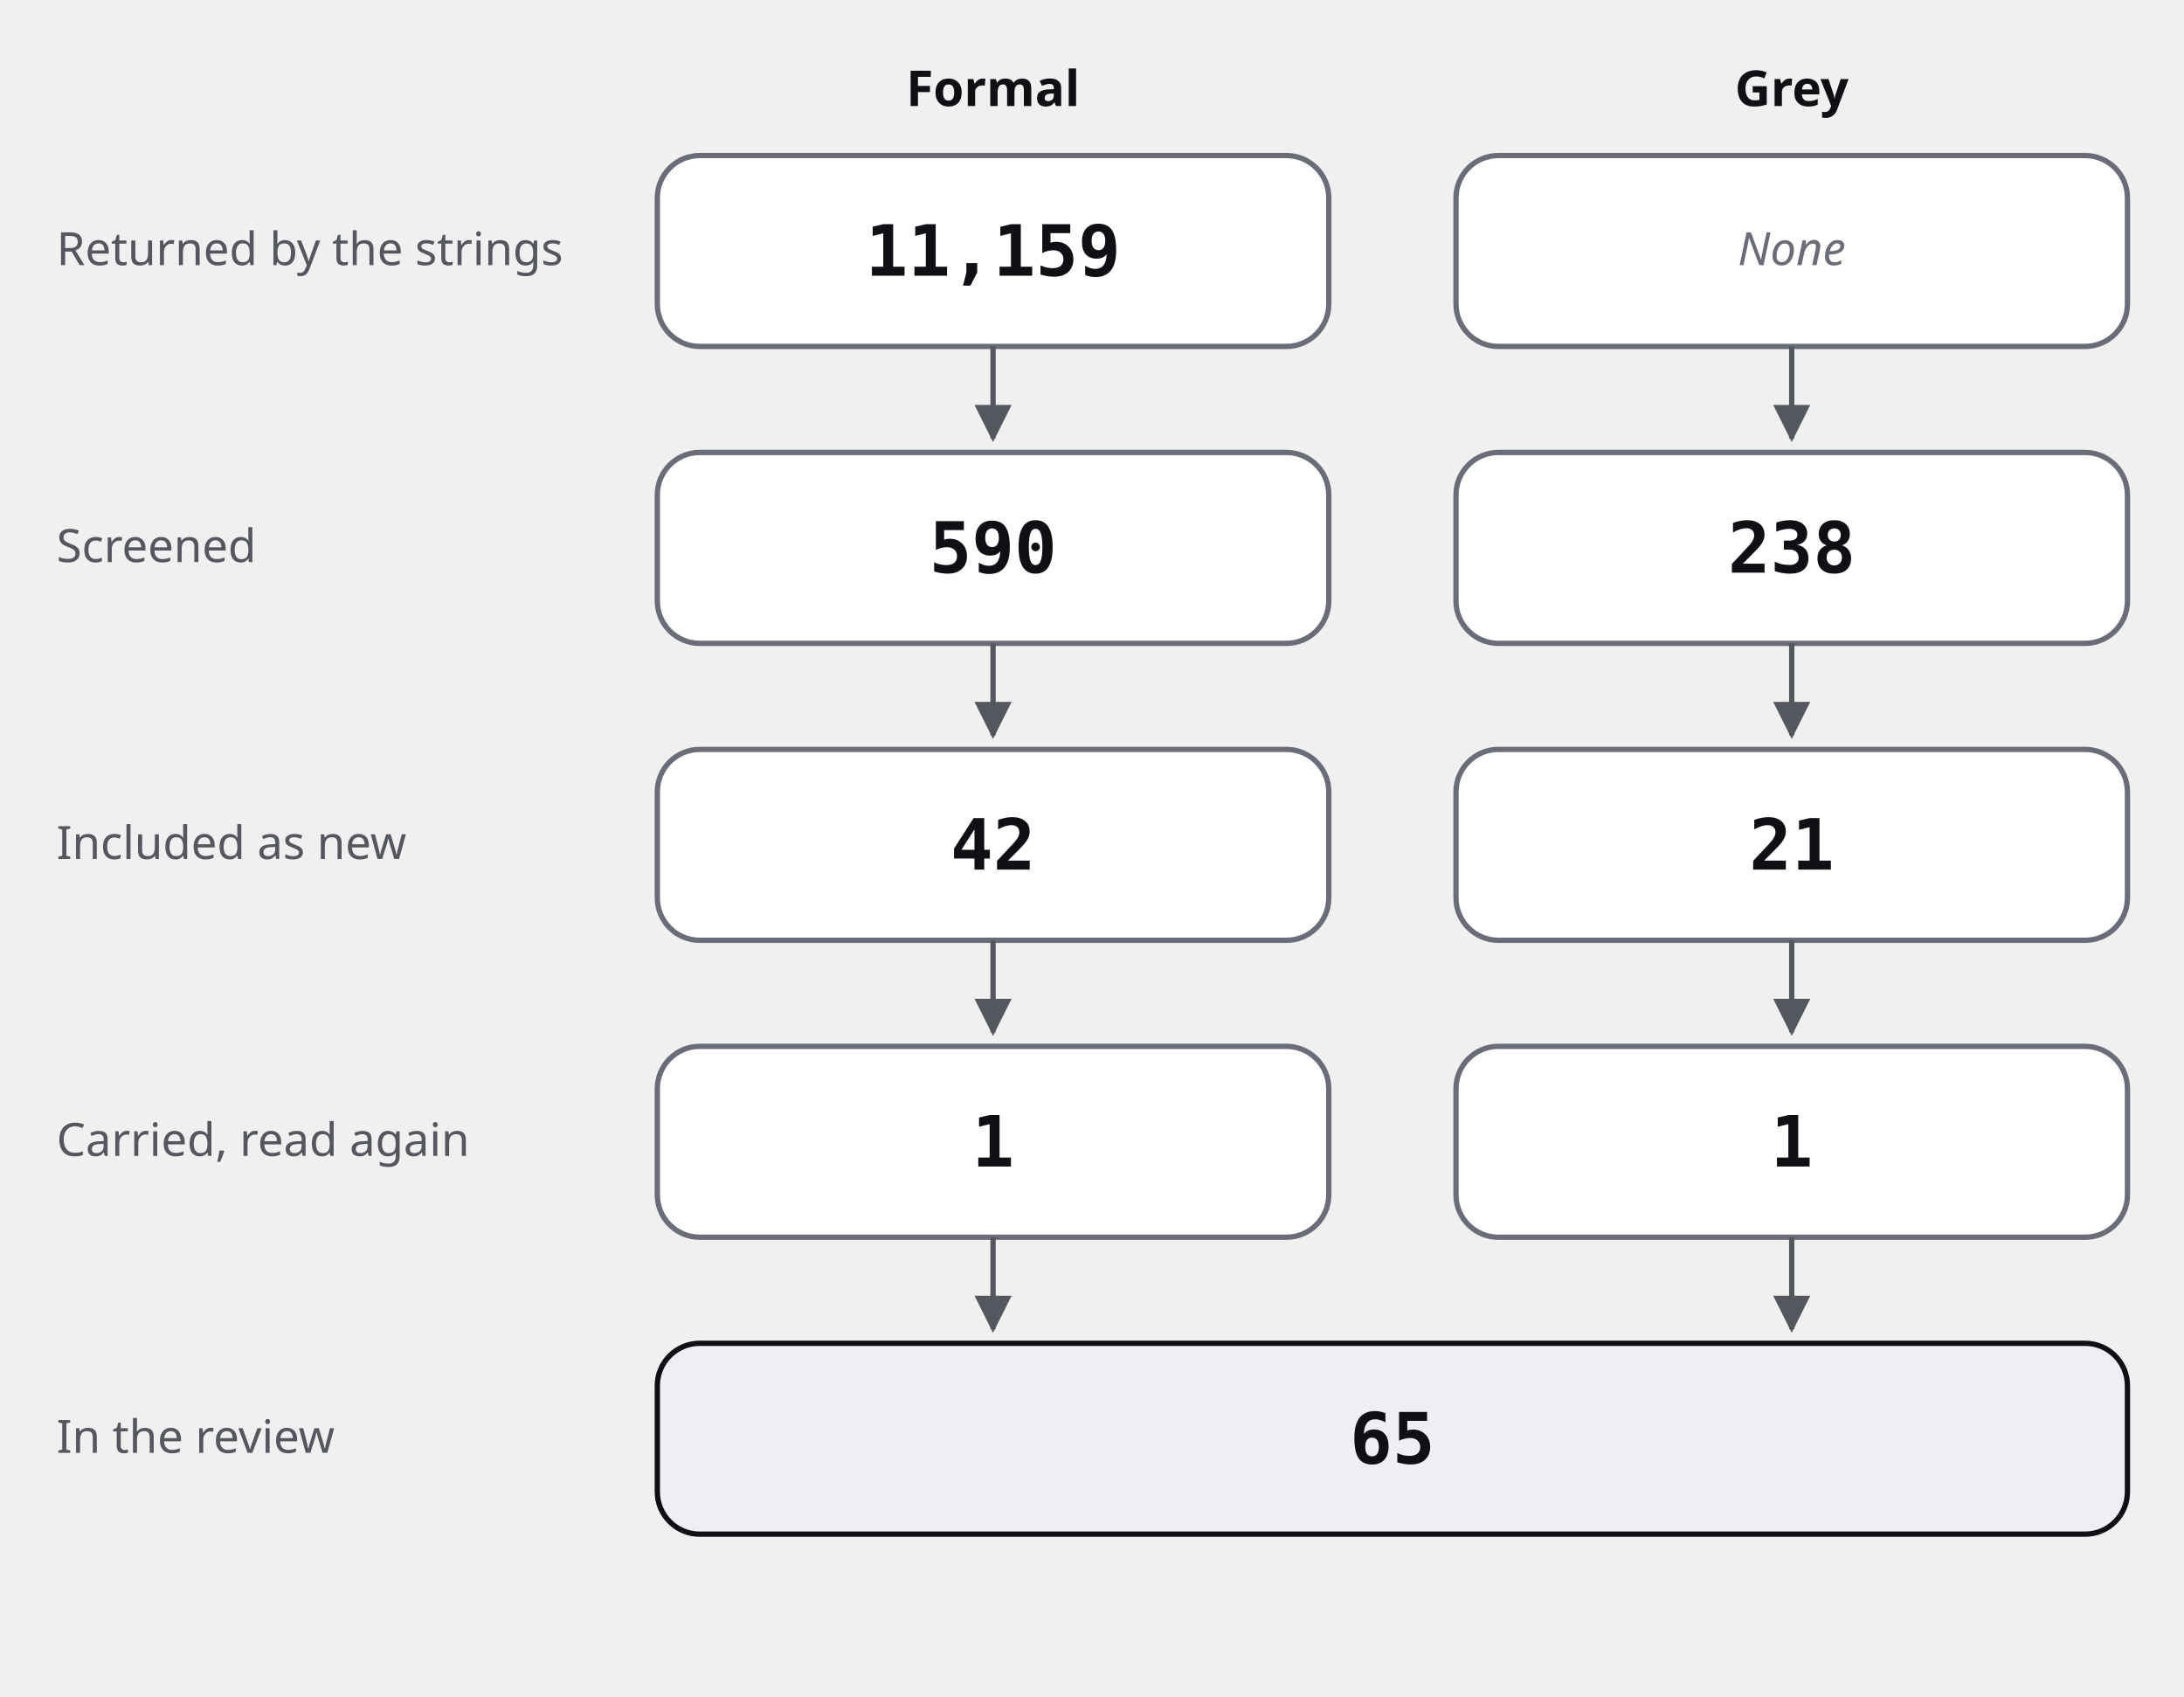
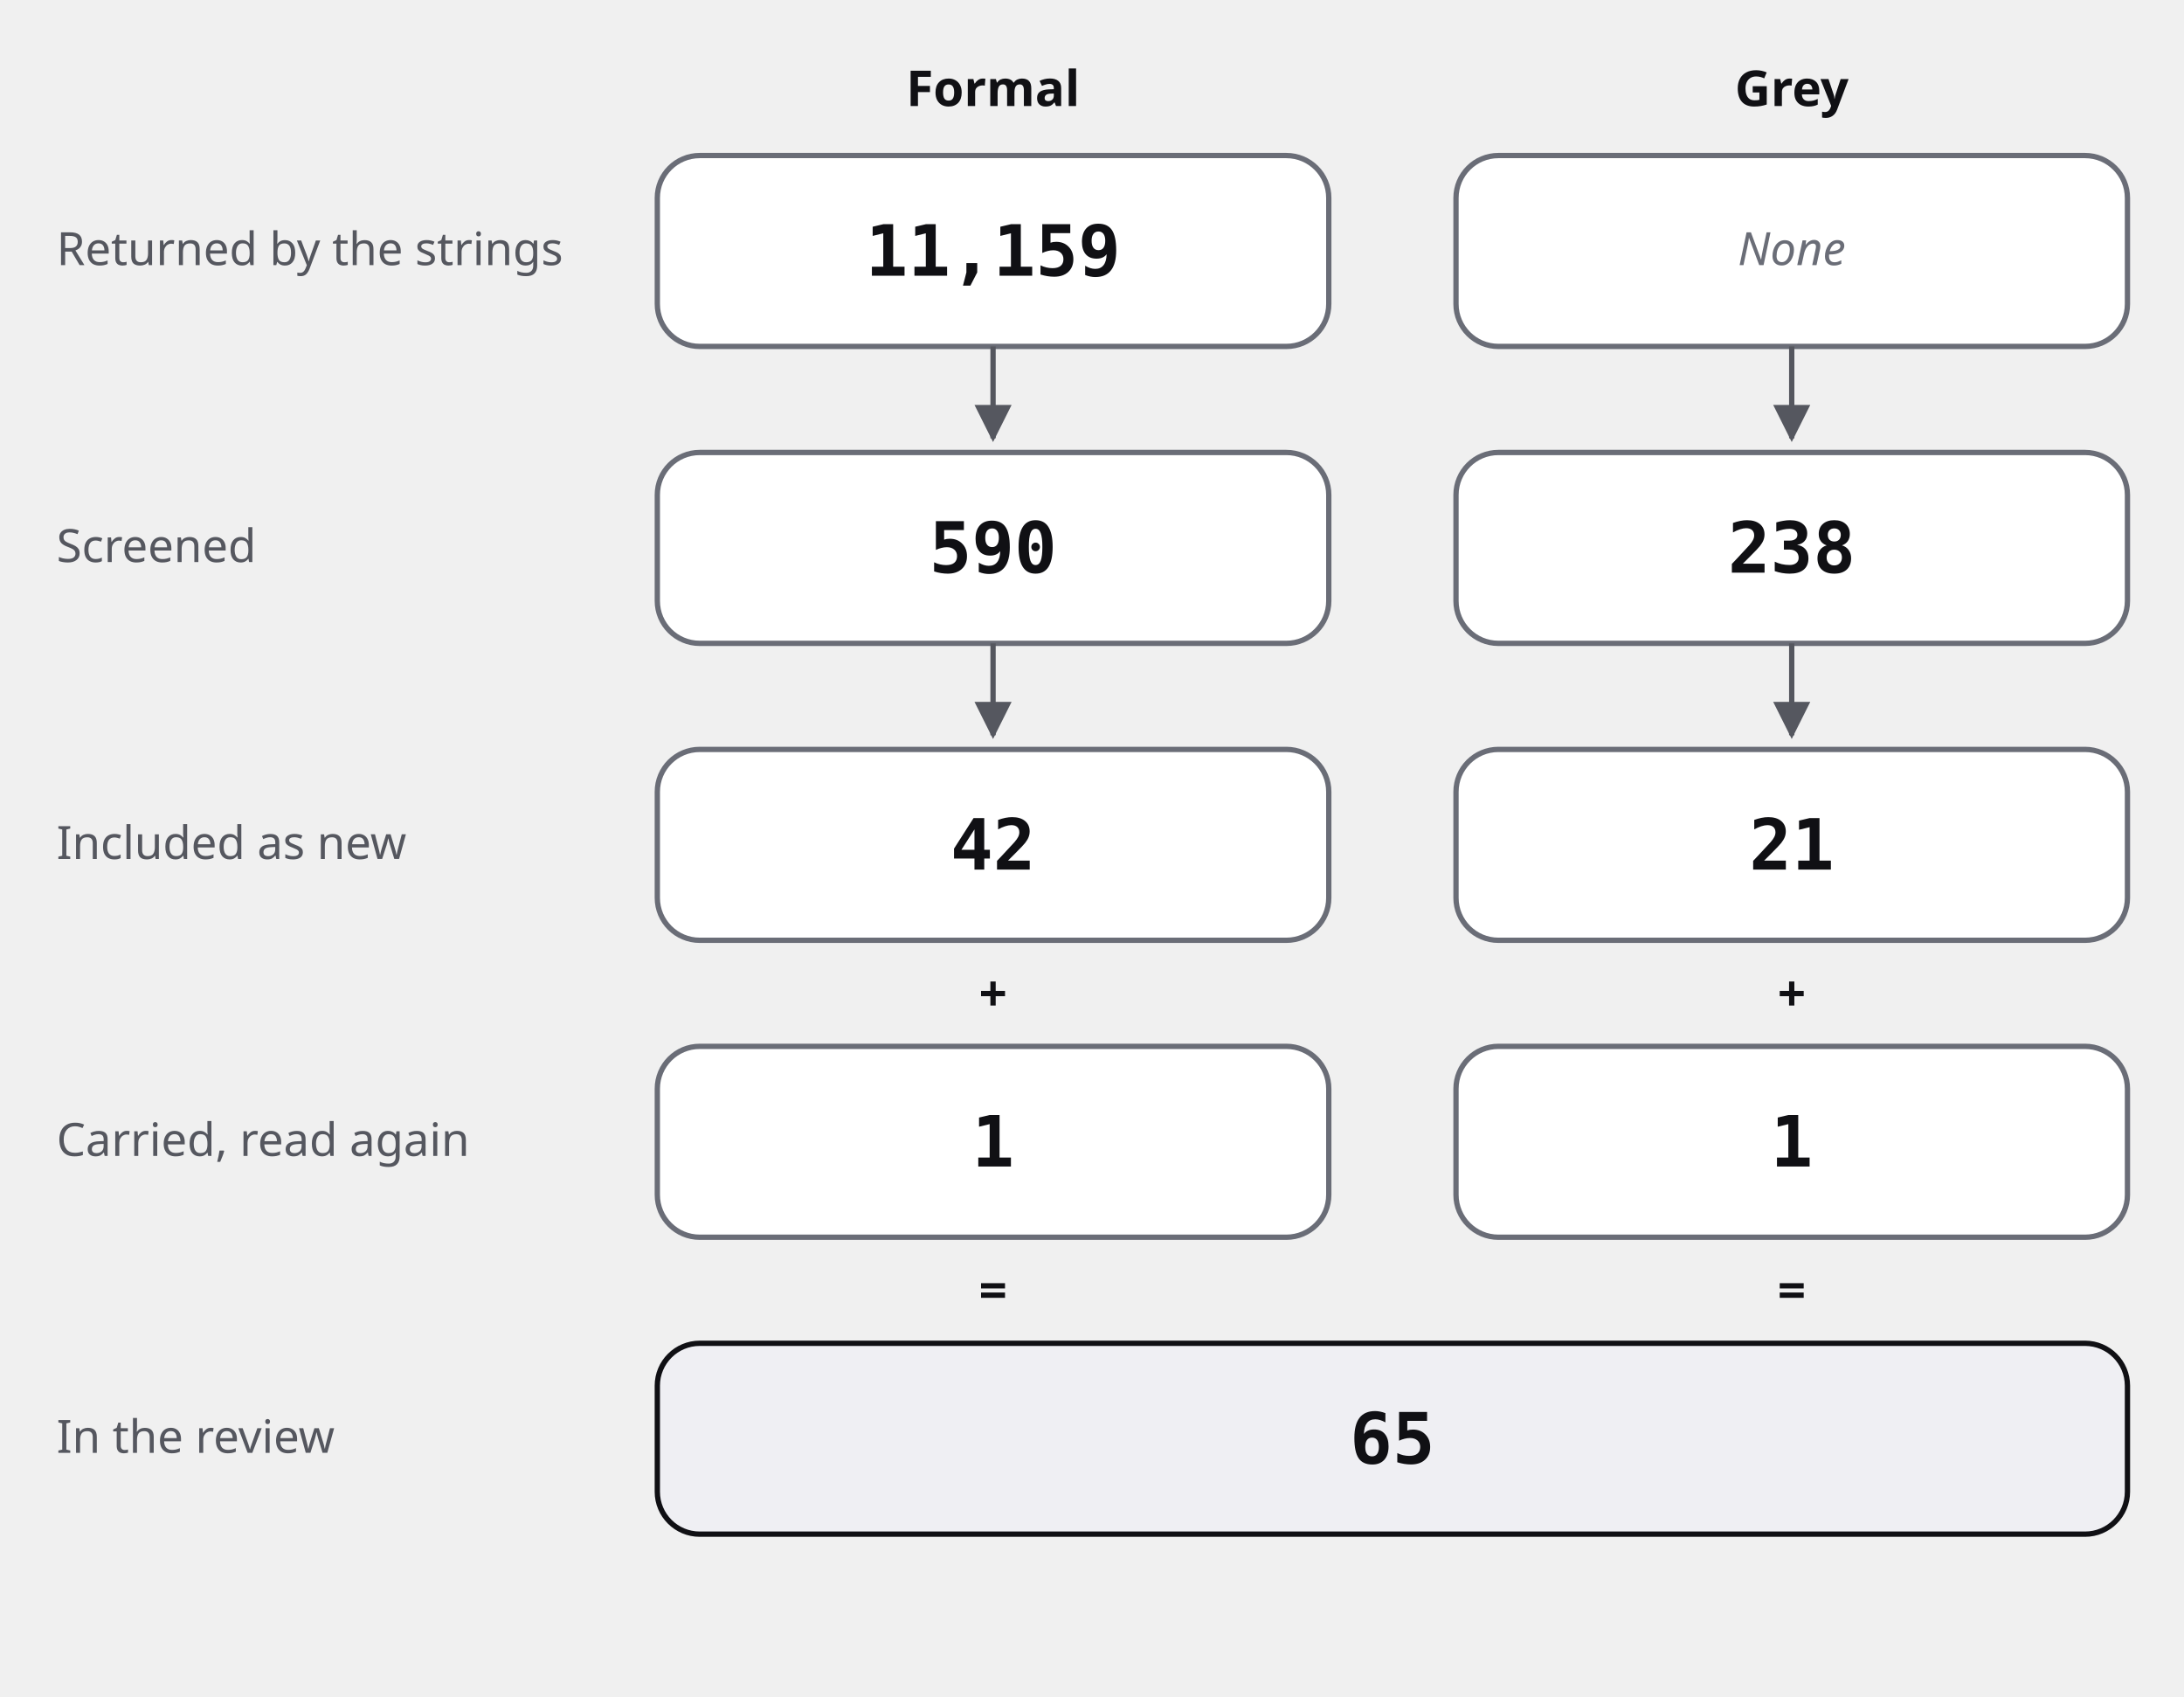
<svg xmlns="http://www.w3.org/2000/svg" viewBox="0 0 618 480" role="img" aria-labelledby="t d">
  <style>
  .box { fill: #FFFFFF; stroke: #6A6D77; stroke-width: 1.5; }
  .total { fill: #EFEFF3; stroke: #101014; stroke-width: 1.5; }
  .n { font: 600 20px 'JetBrains Mono', ui-monospace, monospace; fill: #101014; }
  .label { font: 400 13px Archivo, system-ui, sans-serif; fill: #55575F; }
  .na { font: italic 400 13px Archivo, system-ui, sans-serif; fill: #6A6D77; }
  .head { font: 600 14px Archivo, system-ui, sans-serif; fill: #101014; }
  .arrow { stroke: #55575F; stroke-width: 1.5; fill: none; marker-end: url(#tip); }
  #tip path { fill: #55575F; }
  @media (prefers-color-scheme: dark) {
    .box { fill: #1A1A20; stroke: #9A9CA4; }
    .total { fill: #26262E; stroke: #F7F7F9; }
    .n, .head { fill: #F7F7F9; }
    .label { fill: #B8BAC2; }
    .na { fill: #9A9CA4; }
    .arrow { stroke: #B8BAC2; }
    #tip path { fill: #B8BAC2; }
  }
</style>
  <defs>
    <marker id="tip" viewBox="0 0 10 10" refX="9" refY="5" markerWidth="7" markerHeight="7" orient="auto">
      <path d="M0,0 L10,5 L0,10 z" />
    </marker>
  </defs>
  <text class="head" x="281.0" y="30" text-anchor="middle">Formal</text>
  <text class="head" x="507.0" y="30" text-anchor="middle">Grey</text>
  <text class="label" x="16" y="75.0">Returned by the strings</text>
  <rect class="box" x="186" y="44" width="190" height="54" rx="12" />
  <text class="n" x="281.0" y="78.0" text-anchor="middle">11,159</text>
  <path class="arrow" d="M281.0,98 v26" />
  <rect class="box" x="412" y="44" width="190" height="54" rx="12" />
  <text class="na" x="507.0" y="75.0" text-anchor="middle">None</text>
  <path class="arrow" d="M507.0,98 v26" />
  <text class="label" x="16" y="159.0">Screened</text>
  <rect class="box" x="186" y="128" width="190" height="54" rx="12" />
  <text class="n" x="281.0" y="162.0" text-anchor="middle">590</text>
  <path class="arrow" d="M281.0,182 v26" />
  <rect class="box" x="412" y="128" width="190" height="54" rx="12" />
  <text class="n" x="507.0" y="162.0" text-anchor="middle">238</text>
  <path class="arrow" d="M507.0,182 v26" />
  <text class="label" x="16" y="243.0">Included as new</text>
  <rect class="box" x="186" y="212" width="190" height="54" rx="12" />
  <text class="n" x="281.0" y="246.0" text-anchor="middle">42</text>
-   <path class="arrow" d="M281.0,266 v26" />
+   <text class="head" x="281.0" y="286.0" text-anchor="middle">+</text>
  <rect class="box" x="412" y="212" width="190" height="54" rx="12" />
  <text class="n" x="507.0" y="246.0" text-anchor="middle">21</text>
-   <path class="arrow" d="M507.0,266 v26" />
+   <text class="head" x="507.0" y="286.0" text-anchor="middle">+</text>
  <text class="label" x="16" y="327.0">Carried, read again</text>
  <rect class="box" x="186" y="296" width="190" height="54" rx="12" />
  <text class="n" x="281.0" y="330.0" text-anchor="middle">1</text>
-   <path class="arrow" d="M281.0,350 v26" />
+   <text class="head" x="281.0" y="370.0" text-anchor="middle">=</text>
  <rect class="box" x="412" y="296" width="190" height="54" rx="12" />
  <text class="n" x="507.0" y="330.0" text-anchor="middle">1</text>
-   <path class="arrow" d="M507.0,350 v26" />
+   <text class="head" x="507.0" y="370.0" text-anchor="middle">=</text>
  <text class="label" x="16" y="411.0">In the review</text>
  <rect class="total" x="186" y="380" width="416" height="54" rx="12" />
  <text class="n" x="394.0" y="414.0" text-anchor="middle">65</text>
</svg>
